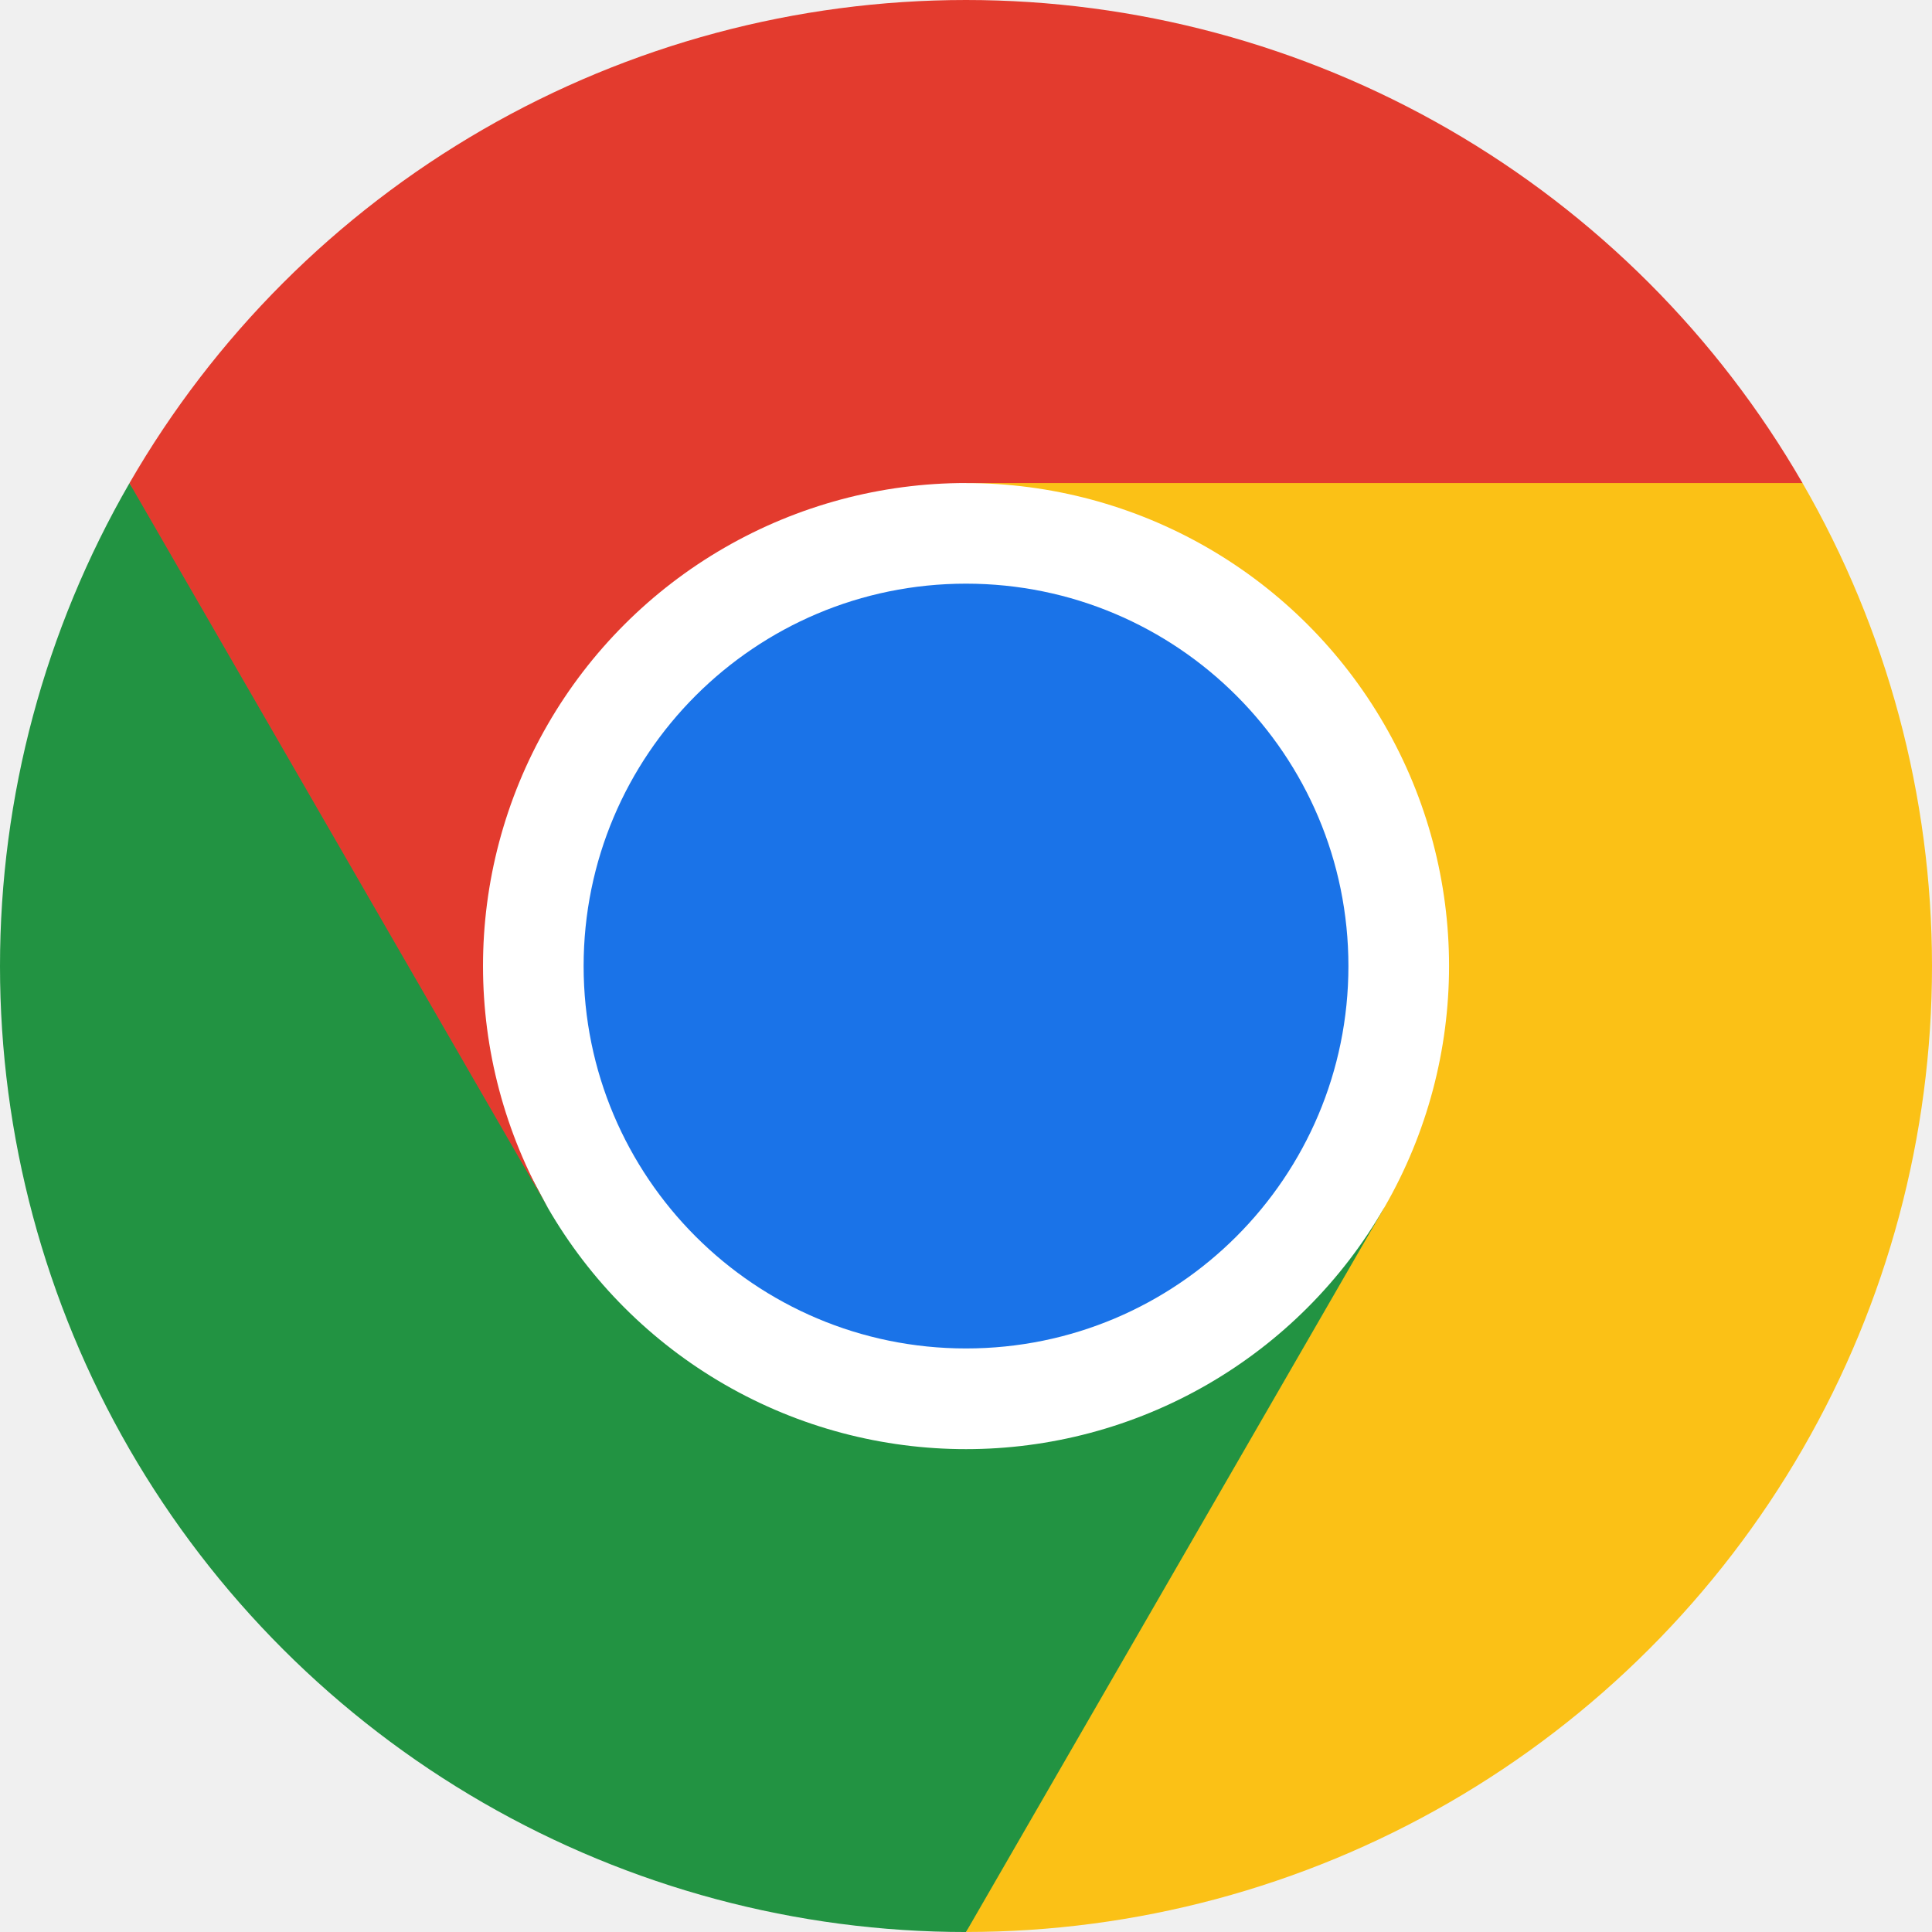
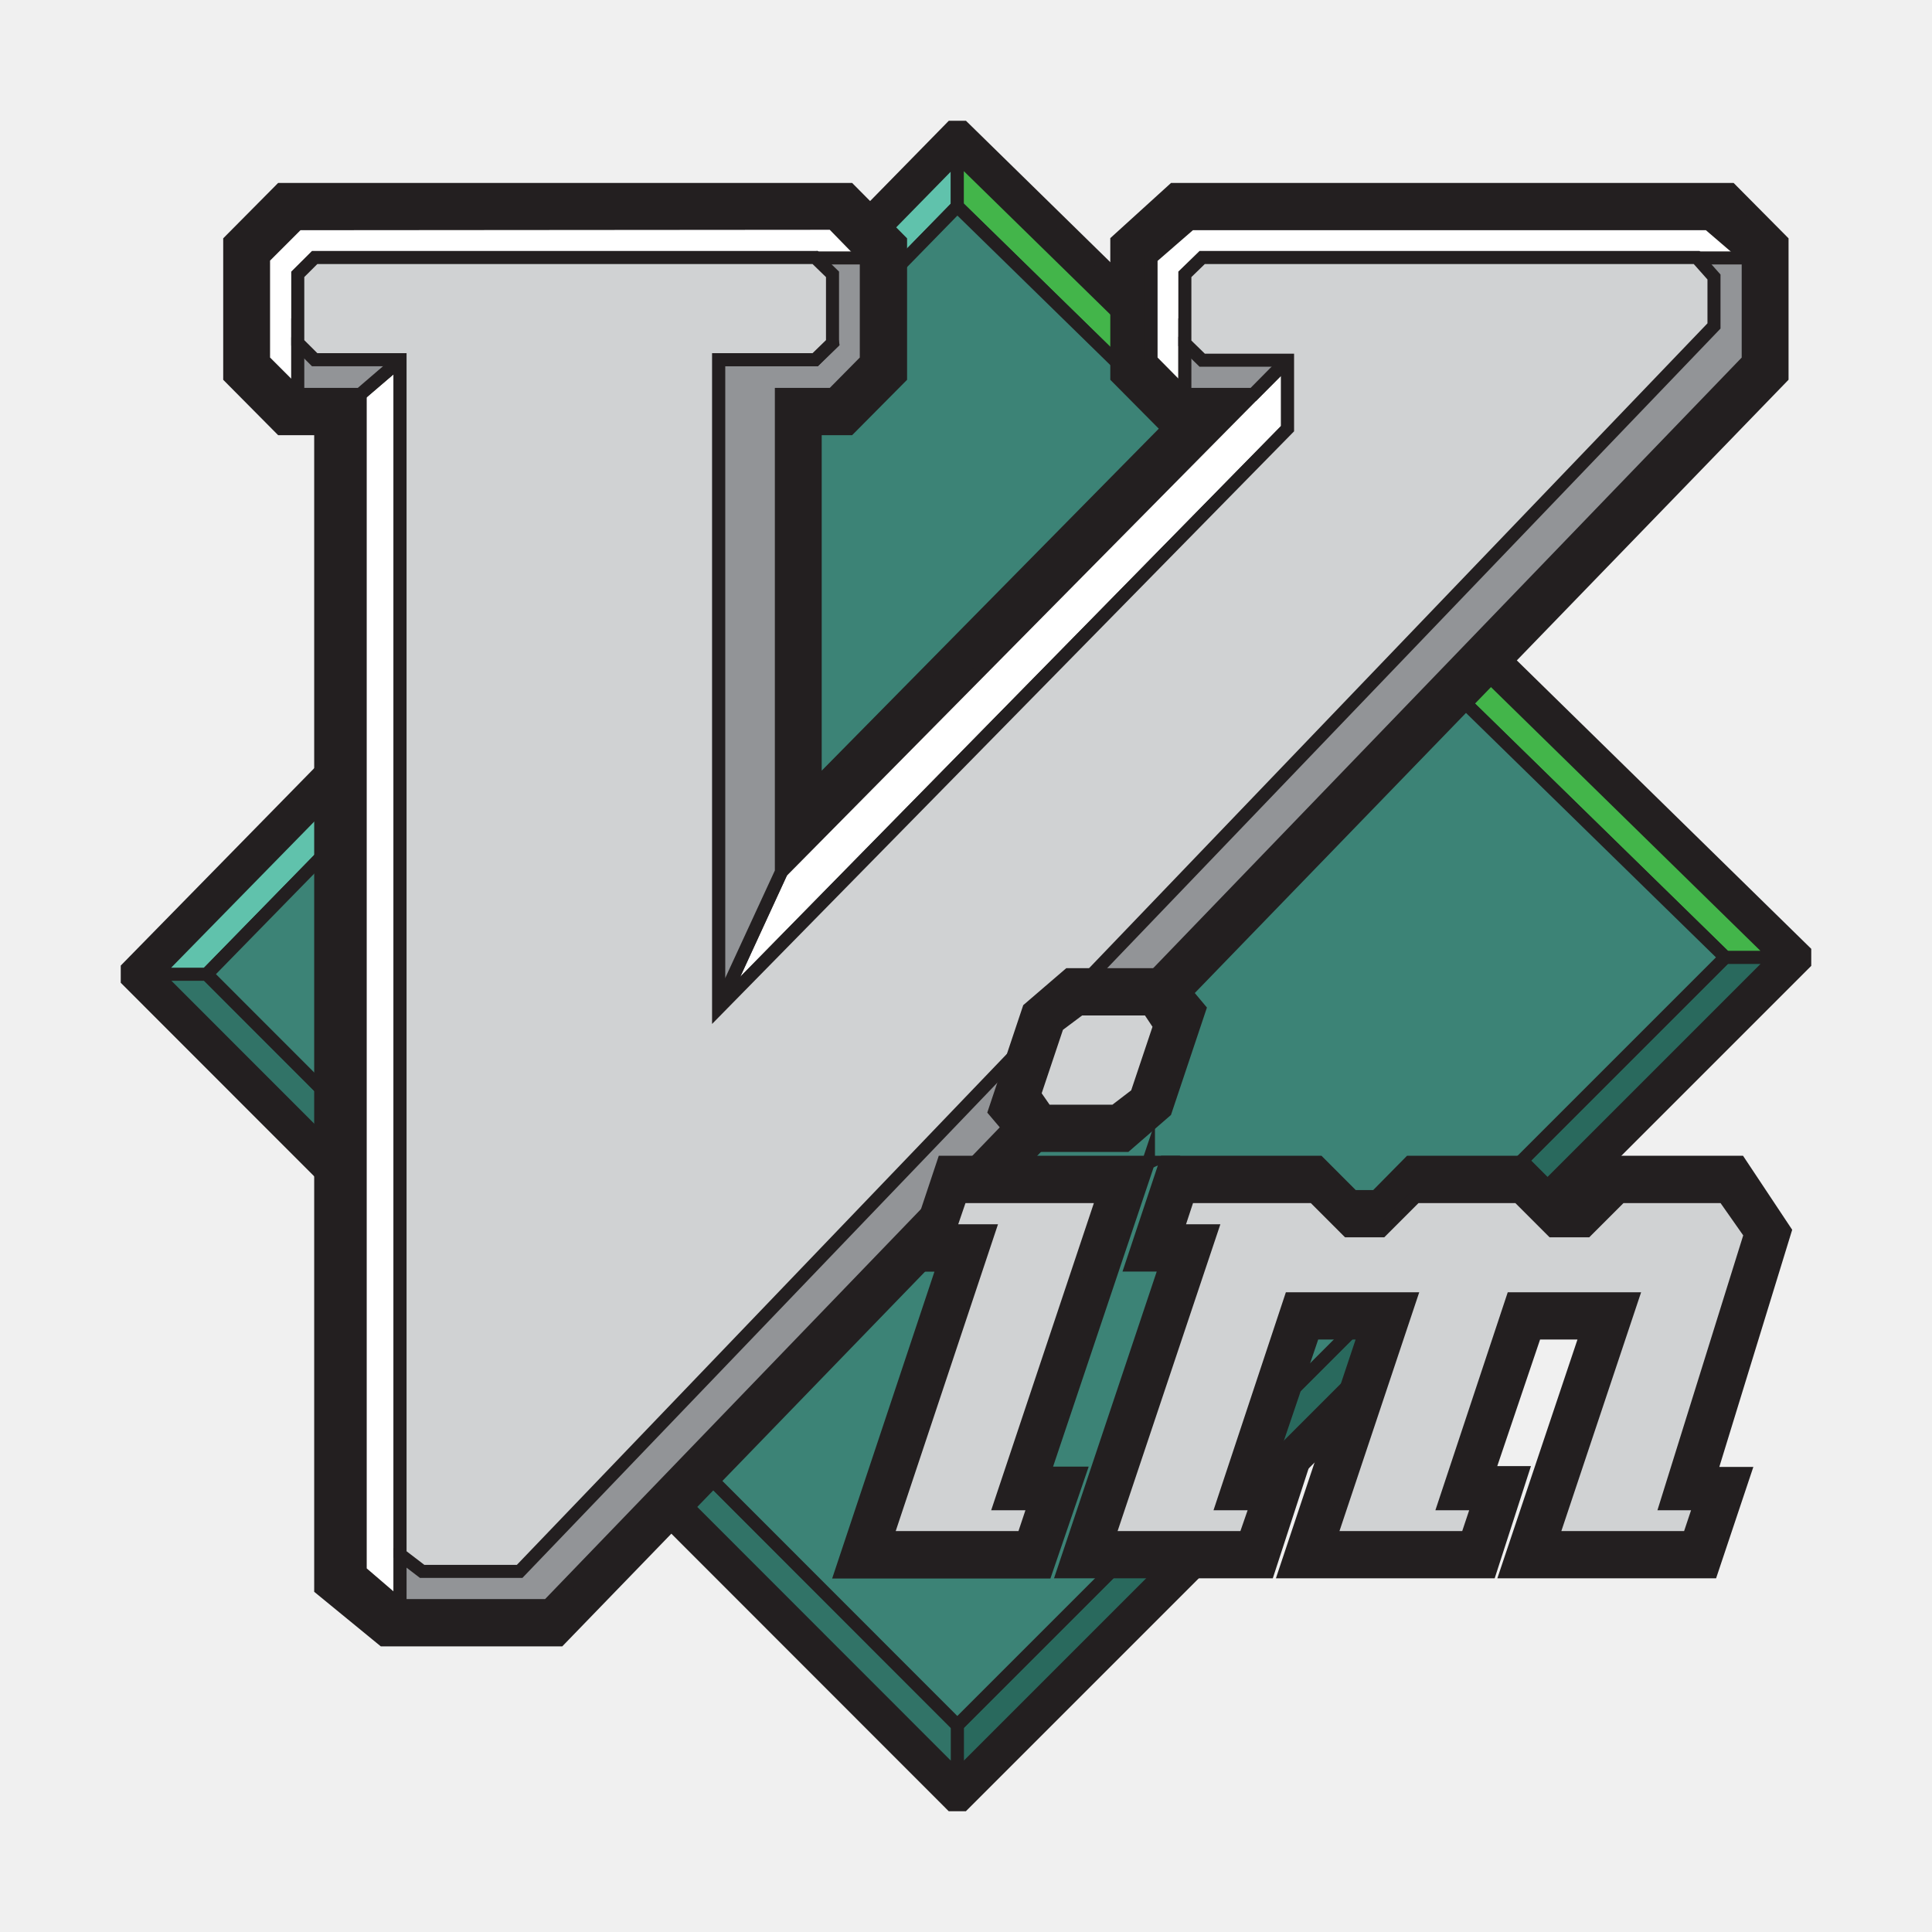
- <svg xmlns="http://www.w3.org/2000/svg" width="256px" height="256px" viewBox="0 0 256 256" version="1.1" preserveAspectRatio="xMidYMid">
-   <g>
-     <path d="M128.003,199.216 C167.338,199.216 199.224,167.328 199.224,127.993 C199.224,88.658 167.338,56.77 128.003,56.77 C88.668,56.77 56.781,88.658 56.781,127.993 C56.781,167.328 88.668,199.216 128.003,199.216 Z" fill="#FFFFFF" />
-     <path d="M35.89,92.997 C30.577,83.794 24.332,74.135 17.154,64.02 C5.917,83.477 0,105.55 0,128.02 C0,150.49 5.914,172.563 17.15,192.02 C28.386,211.477 44.547,227.636 64.007,238.866 C83.467,250.096 105.542,256.007 128.011,256.002 C139.792,239.478 147.79,227.564 152.007,220.261 C160.106,206.233 170.58,186.149 183.43,160.01 L183.43,159.995 C177.817,169.73 169.739,177.814 160.01,183.436 C140.208,194.876 115.806,194.88 96.001,183.445 C86.27,177.827 78.19,169.745 72.574,160.013 C55.12,127.464 42.892,105.125 35.89,92.997 Z" fill="#229342" />
-     <path d="M128.008,255.996 C150.477,256 172.551,250.086 192.009,238.853 C211.468,227.62 227.626,211.46 238.859,192 C250.092,172.54 256.004,150.466 256,127.997 C255.996,105.528 250.076,83.456 238.837,64 C214.589,61.61 196.694,60.415 185.151,60.415 C172.063,60.415 153.012,61.61 127.999,64 L127.985,64.009 C139.221,64.004 150.261,66.957 159.994,72.572 C169.727,78.188 177.809,86.266 183.429,95.997 C194.867,115.801 194.866,140.204 183.428,160.007 L128.008,255.996 Z" fill="#FBC116" />
-     <path d="M128.003,178.677 C155.987,178.677 178.672,155.992 178.672,128.007 C178.672,100.021 155.987,77.338 128.003,77.338 C100.019,77.338 77.333,100.023 77.333,128.007 C77.333,155.991 100.019,178.677 128.003,178.677 Z" fill="#1A73E8" />
-     <path d="M128.003,64.004 L238.841,64.004 C227.609,44.544 211.452,28.383 191.993,17.147 C172.535,5.912 150.462,-0.002 127.993,1.42108511e-14 C105.524,1.42108511e-14 83.452,5.918 63.996,17.157 C44.539,28.395 28.384,44.557 17.155,64.019 L72.575,160.009 L72.59,160.017 C61.145,140.216 61.138,115.814 72.57,96.006 C78.185,86.274 86.267,78.192 95.998,72.575 C105.729,66.958 116.768,64 128.005,64.003 L128.003,64.004 Z" fill="#E33B2E" />
+ <svg xmlns="http://www.w3.org/2000/svg" viewBox="0 0 32 32">
+   <defs>
+     <clipPath id="a">
+       <polygon points="2 2 30 2 30 30 2 30 2 2 2 2" style="fill:none;clip-rule:evenodd" />
+     </clipPath>
+   </defs>
+   <polygon points="29.989 15.856 15.856 2.011 2.011 16.136 15.856 29.989 29.989 15.856 29.989 15.856" style="fill:#231f20;fill-rule:evenodd" />
+   <g style="clip-path:url(#a)">
+     <polygon points="29.989 15.856 15.856 2.011 2.011 16.136 15.856 29.989 29.989 15.856 29.989 15.856" style="fill:none;stroke:#231f20;stroke-miterlimit:10;stroke-width:0.216px" />
  </g>
+   <polygon points="28.575 15.856 29.422 15.856 15.856 29.422 15.856 28.575 28.575 15.856 28.575 15.856" style="fill:#29695d;fill-rule:evenodd" />
+   <polygon points="28.575 15.856 29.422 15.856 15.856 29.422 15.856 28.575 28.575 15.856 28.575 15.856" style="fill:none;stroke:#231f20;stroke-miterlimit:10;stroke-width:0.216px" />
+   <polygon points="2.578 16.136 3.425 16.136 15.856 28.575 15.856 29.422 2.578 16.136 2.578 16.136" style="fill:#317367;fill-rule:evenodd" />
+   <polygon points="2.578 16.136 3.425 16.136 15.856 28.575 15.856 29.422 2.578 16.136 2.578 16.136" style="fill:none;stroke:#231f20;stroke-miterlimit:10;stroke-width:0.216px" />
+   <polygon points="15.856 3.418 15.856 2.578 2.578 16.136 3.425 16.136 15.856 3.418 15.856 3.418" style="fill:#60c2ac;fill-rule:evenodd" />
+   <polygon points="15.856 3.418 15.856 2.578 2.578 16.136 3.425 16.136 15.856 3.418 15.856 3.418" style="fill:none;stroke:#231f20;stroke-miterlimit:10;stroke-width:0.216px" />
+   <polygon points="15.856 2.578 15.856 3.418 28.575 15.856 29.422 15.856 15.856 2.578 15.856 2.578" style="fill:#43b54a;fill-rule:evenodd" />
+   <polygon points="15.856 2.578 15.856 3.418 28.575 15.856 29.422 15.856 15.856 2.578 15.856 2.578" style="fill:none;stroke:#231f20;stroke-miterlimit:10;stroke-width:0.216px" />
+   <polygon points="15.856 28.575 28.575 15.856 15.856 3.418 3.425 16.136 15.856 28.575 15.856 28.575" style="fill:#3c8376;fill-rule:evenodd" />
+   <polygon points="15.856 28.575 28.575 15.856 15.856 3.418 3.425 16.136 15.856 28.575 15.856 28.575" style="fill:none;stroke:#231f20;stroke-miterlimit:10;stroke-width:0.216px" />
+   <polygon points="18.498 6.246 19.345 7.1 13.502 13.028 13.502 7.1 14.069 7.1 14.916 6.246 14.916 3.992 14.069 3.138 4.652 3.138 3.805 3.992 3.805 6.246 4.652 7.1 5.312 7.1 5.312 26.314 6.346 27.161 9.267 27.161 29.516 6.246 29.516 3.992 28.669 3.138 19.438 3.138 18.498 3.992 18.498 6.246 18.498 6.246" style="fill:#231f20;fill-rule:evenodd" />
+   <polygon points="18.498 6.246 19.345 7.1 13.502 13.028 13.502 7.1 14.069 7.1 14.916 6.246 14.916 3.992 14.069 3.138 4.652 3.138 3.805 3.992 3.805 6.246 4.652 7.1 5.312 7.1 5.312 26.314 6.346 27.161 9.267 27.161 29.516 6.246 29.516 3.992 28.669 3.138 19.438 3.138 18.498 3.992 18.498 6.246 18.498 6.246" style="fill:none;stroke:#231f20;stroke-miterlimit:10;stroke-width:0.216px" />
+   <polygon points="4.932 6.533 4.365 5.966 4.365 4.272 4.932 3.705 13.789 3.698 14.349 4.272 13.789 4.544 13.502 4.272 4.932 5.679 4.932 6.533 4.932 6.533" style="fill:#fff;fill-rule:evenodd" />
+   <polygon points="4.932 6.533 4.365 5.966 4.365 4.272 4.932 3.705 13.789 3.698 14.349 4.272 13.789 4.544 13.502 4.272 4.932 5.679 4.932 6.533 4.932 6.533" style="fill:none;stroke:#231f20;stroke-miterlimit:10;stroke-width:0.216px" />
+   <polygon points="6.626 26.594 5.966 26.027 5.966 6.526 6.626 5.966 6.626 26.594 6.626 26.594" style="fill:#fff;fill-rule:evenodd" />
+   <polygon points="6.626 26.594 5.966 26.027 5.966 6.526 6.626 5.966 6.626 26.594 6.626 26.594" style="fill:none;stroke:#231f20;stroke-miterlimit:10;stroke-width:0.216px" />
+   <polygon points="20.759 6.533 21.326 5.966 21.326 7.1 11.902 16.703 12.942 14.442 20.759 6.533 20.759 6.533" style="fill:#fff;fill-rule:evenodd" />
+   <polygon points="20.759 6.533 21.326 5.966 21.326 7.1 11.902 16.703 12.942 14.442 20.759 6.533 20.759 6.533" style="fill:none;stroke:#231f20;stroke-miterlimit:10;stroke-width:0.216px" />
+   <polygon points="6.82 5.686 6.626 5.966 5.966 6.533 4.932 6.533 4.932 5.399 6.82 5.686 6.82 5.686" style="fill:#929497;fill-rule:evenodd" />
+   <polygon points="6.82 5.686 6.626 5.966 5.966 6.533 4.932 6.533 4.932 5.399 6.82 5.686 6.82 5.686" style="fill:none;stroke:#231f20;stroke-miterlimit:10;stroke-width:0.216px" />
+   <polygon points="12.942 6.533 12.942 14.442 11.902 16.696 11.902 5.958 13.502 5.958 13.789 5.678 13.502 4.272 14.349 4.272 14.349 5.966 13.789 6.533 12.942 6.533 12.942 6.533" style="fill:#929497;fill-rule:evenodd" />
+   <polygon points="12.942 6.533 12.942 14.442 11.902 16.696 11.902 5.958 13.502 5.958 13.789 5.678 13.502 4.272 14.349 4.272 14.349 5.966 13.789 6.533 12.942 6.533 12.942 6.533" style="fill:none;stroke:#231f20;stroke-miterlimit:10;stroke-width:0.216px" />
+   <polygon points="19.625 6.533 19.065 5.966 19.065 4.272 19.718 3.705 28.295 3.705 28.956 4.272 28.008 5.119 19.625 5.679 19.625 6.533 19.625 6.533" style="fill:#fff;fill-rule:evenodd" />
+   <polygon points="19.625 6.533 19.065 5.966 19.065 4.272 19.718 3.705 28.295 3.705 28.956 4.272 28.008 5.119 19.625 5.679 19.625 6.533 19.625 6.533" style="fill:none;stroke:#231f20;stroke-miterlimit:10;stroke-width:0.216px" />
+   <polygon points="28.956 5.966 9.074 26.594 6.626 26.594 6.626 25.747 8.42 25.747 28.295 5.399 28.008 4.272 28.956 4.272 28.956 5.966 28.956 5.966" style="fill:#929497;fill-rule:evenodd" />
+   <polygon points="28.956 5.966 9.074 26.594 6.626 26.594 6.626 25.747 8.42 25.747 28.295 5.399 28.008 4.272 28.956 4.272 28.956 5.966 28.956 5.966" style="fill:none;stroke:#231f20;stroke-miterlimit:10;stroke-width:0.216px" />
+   <polygon points="21.512 5.686 21.319 5.966 20.759 6.533 19.625 6.533 19.625 5.399 21.512 5.686 21.512 5.686" style="fill:#929497;fill-rule:evenodd" />
+   <polygon points="21.512 5.686 21.319 5.966 20.759 6.533 19.625 6.533 19.625 5.399 21.512 5.686 21.512 5.686" style="fill:none;stroke:#231f20;stroke-miterlimit:10;stroke-width:0.216px" />
+   <polygon points="11.902 16.696 11.902 5.958 13.502 5.958 13.789 5.679 13.789 4.544 13.502 4.265 5.212 4.265 4.932 4.544 4.932 5.679 5.212 5.958 6.626 5.958 6.626 25.747 6.992 26.027 8.607 26.027 28.389 5.399 28.389 4.588 28.102 4.265 19.912 4.265 19.625 4.544 19.625 5.686 19.912 5.966 21.326 5.966 21.326 7.1 11.902 16.696 11.902 16.696" style="fill:#d0d2d3;fill-rule:evenodd" />
+   <polygon points="11.902 16.696 11.902 5.958 13.502 5.958 13.789 5.679 13.789 4.544 13.502 4.265 5.212 4.265 4.932 4.544 4.932 5.679 5.212 5.958 6.626 5.958 6.626 25.747 6.992 26.027 8.607 26.027 28.389 5.399 28.389 4.588 28.102 4.265 19.912 4.265 19.625 4.544 19.625 5.686 19.912 5.966 21.326 5.966 21.326 7.1 11.902 16.696 11.902 16.696" style="fill:none;stroke:#231f20;stroke-miterlimit:10;stroke-width:0.216px" />
+   <polygon points="17.041 16.711 17.701 16.144 19.395 16.144 19.869 16.711 19.302 18.405 18.649 18.972 16.955 18.972 16.474 18.405 17.041 16.711 17.041 16.711" style="fill:#231f20;fill-rule:evenodd" />
+   <polygon points="17.041 16.711 17.701 16.144 19.395 16.144 19.869 16.711 19.302 18.405 18.649 18.972 16.955 18.972 16.474 18.405 17.041 16.711 17.041 16.711" style="fill:none;stroke:#231f20;stroke-miterlimit:10;stroke-width:0.216px" />
+   <polygon points="17.608 26.034 19.309 20.953 18.742 20.953 19.309 19.251 21.843 19.251 22.41 19.819 22.79 19.819 23.35 19.251 25.238 19.251 25.805 19.819 26.178 19.819 26.745 19.251 28.812 19.251 29.566 20.386 28.331 24.405 28.891 24.405 28.346 26.034 24.951 26.034 26.278 22.079 25.431 22.079 24.649 24.391 25.209 24.391 24.678 26.034 21.283 26.034 22.603 22.079 21.756 22.079 20.967 24.405 21.534 24.405 21.003 26.034 17.608 26.034 17.608 26.034" style="fill:#231f20;fill-rule:evenodd" />
+   <polygon points="17.608 26.034 19.309 20.953 18.742 20.953 19.309 19.251 21.843 19.251 22.41 19.819 22.79 19.819 23.35 19.251 25.238 19.251 25.805 19.819 26.178 19.819 26.745 19.251 28.812 19.251 29.566 20.386 28.331 24.405 28.891 24.405 28.346 26.034 24.951 26.034 26.278 22.079 25.431 22.079 24.649 24.391 25.209 24.391 24.678 26.034 21.283 26.034 22.603 22.079 21.756 22.079 20.967 24.405 21.534 24.405 21.003 26.034 17.608 26.034 17.608 26.034" style="fill:none;stroke:#231f20;stroke-miterlimit:10;stroke-width:0.216px" />
+   <polygon points="28.554 19.819 28.992 20.443 27.599 24.907 28.159 24.907 27.972 25.467 25.711 25.467 27.032 21.512 25.051 21.512 23.924 24.907 24.484 24.907 24.297 25.467 22.036 25.467 23.357 21.512 21.376 21.512 20.249 24.907 20.816 24.907 20.622 25.467 18.361 25.467 20.063 20.386 19.495 20.386 19.682 19.819 21.756 19.819 22.323 20.386 22.883 20.386 23.45 19.819 25.144 19.819 25.711 20.386 26.278 20.386 26.845 19.819 28.554 19.819 28.554 19.819" style="fill:#d0d2d3;fill-rule:evenodd" />
+   <polygon points="28.554 19.819 28.992 20.443 27.599 24.907 28.159 24.907 27.972 25.467 25.711 25.467 27.032 21.512 25.051 21.512 23.924 24.907 24.484 24.907 24.297 25.467 22.036 25.467 23.357 21.512 21.376 21.512 20.249 24.907 20.816 24.907 20.622 25.467 18.361 25.467 20.063 20.386 19.495 20.386 19.682 19.819 21.756 19.819 22.323 20.386 22.883 20.386 23.45 19.819 25.144 19.819 25.711 20.386 26.278 20.386 26.845 19.819 28.554 19.819 28.554 19.819" style="fill:none;stroke:#231f20;stroke-miterlimit:10;stroke-width:0.216px" />
+   <path d="M19.022,19.251,17.292,24.4h.589l-.56,1.637H13.933l1.694-5.082H15.06l3.962-1.7Zm-3.962,1.7.567-1.7h3.4l-3.962,1.7Z" style="fill:#231f20;fill-rule:evenodd" />
+   <path d="M19.022,19.251,17.292,24.4h.589l-.56,1.637H13.933l1.694-5.082H15.06l3.962-1.7Zm-3.962,1.7.567-1.7h3.4l-3.962,1.7Z" style="fill:none;stroke:#231f20;stroke-miterlimit:10;stroke-width:0.216px" />
+   <polygon points="16.947 25.467 17.134 24.907 16.567 24.907 18.268 19.819 15.914 19.819 15.72 20.386 16.38 20.386 14.686 25.467 16.947 25.467 16.947 25.467" style="fill:#d0d2d3;fill-rule:evenodd" />
+   <polygon points="16.947 25.467 17.134 24.907 16.567 24.907 18.268 19.819 15.914 19.819 15.72 20.386 16.38 20.386 14.686 25.467 16.947 25.467 16.947 25.467" style="fill:none;stroke:#231f20;stroke-miterlimit:10;stroke-width:0.216px" />
+   <polygon points="18.828 18.125 19.208 16.991 19.022 16.711 17.888 16.711 17.514 16.991 17.134 18.125 17.328 18.405 18.462 18.405 18.828 18.125 18.828 18.125" style="fill:#d0d2d3;fill-rule:evenodd" />
+   <polygon points="18.828 18.125 19.208 16.991 19.022 16.711 17.888 16.711 17.514 16.991 17.134 18.125 17.328 18.405 18.462 18.405 18.828 18.125 18.828 18.125" style="fill:none;stroke:#231f20;stroke-miterlimit:10;stroke-width:0.216px" />
</svg>
